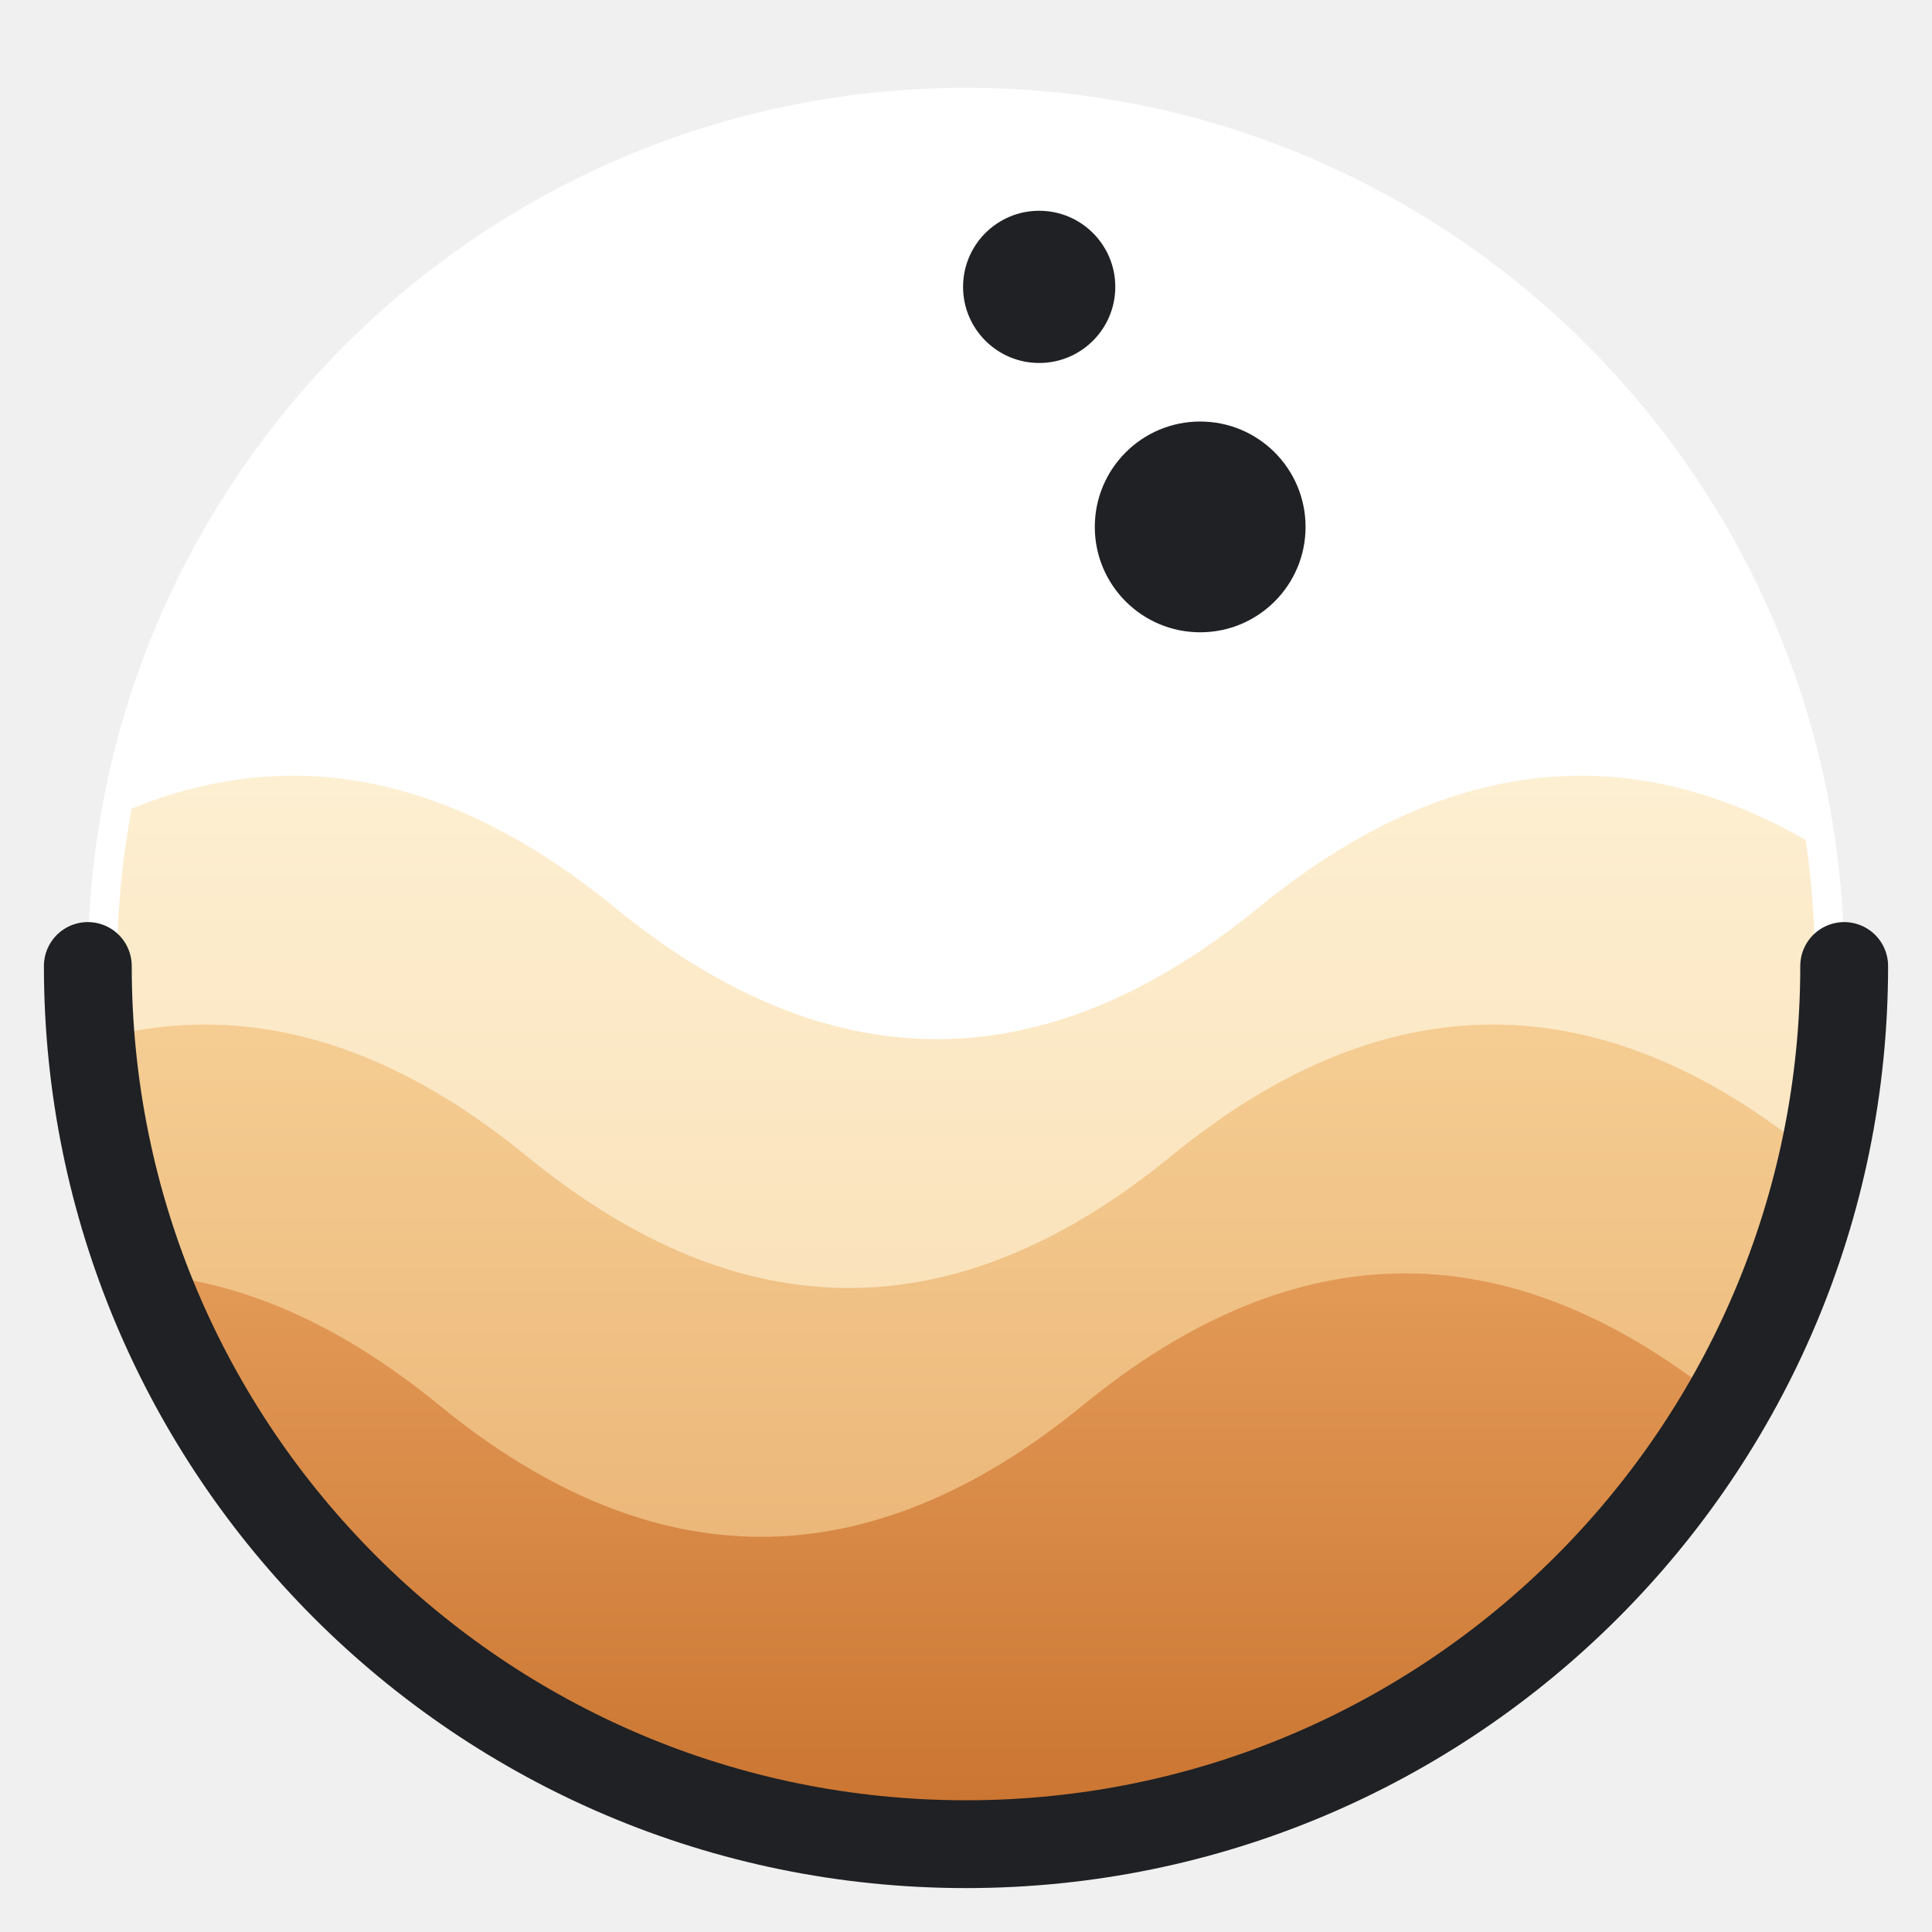
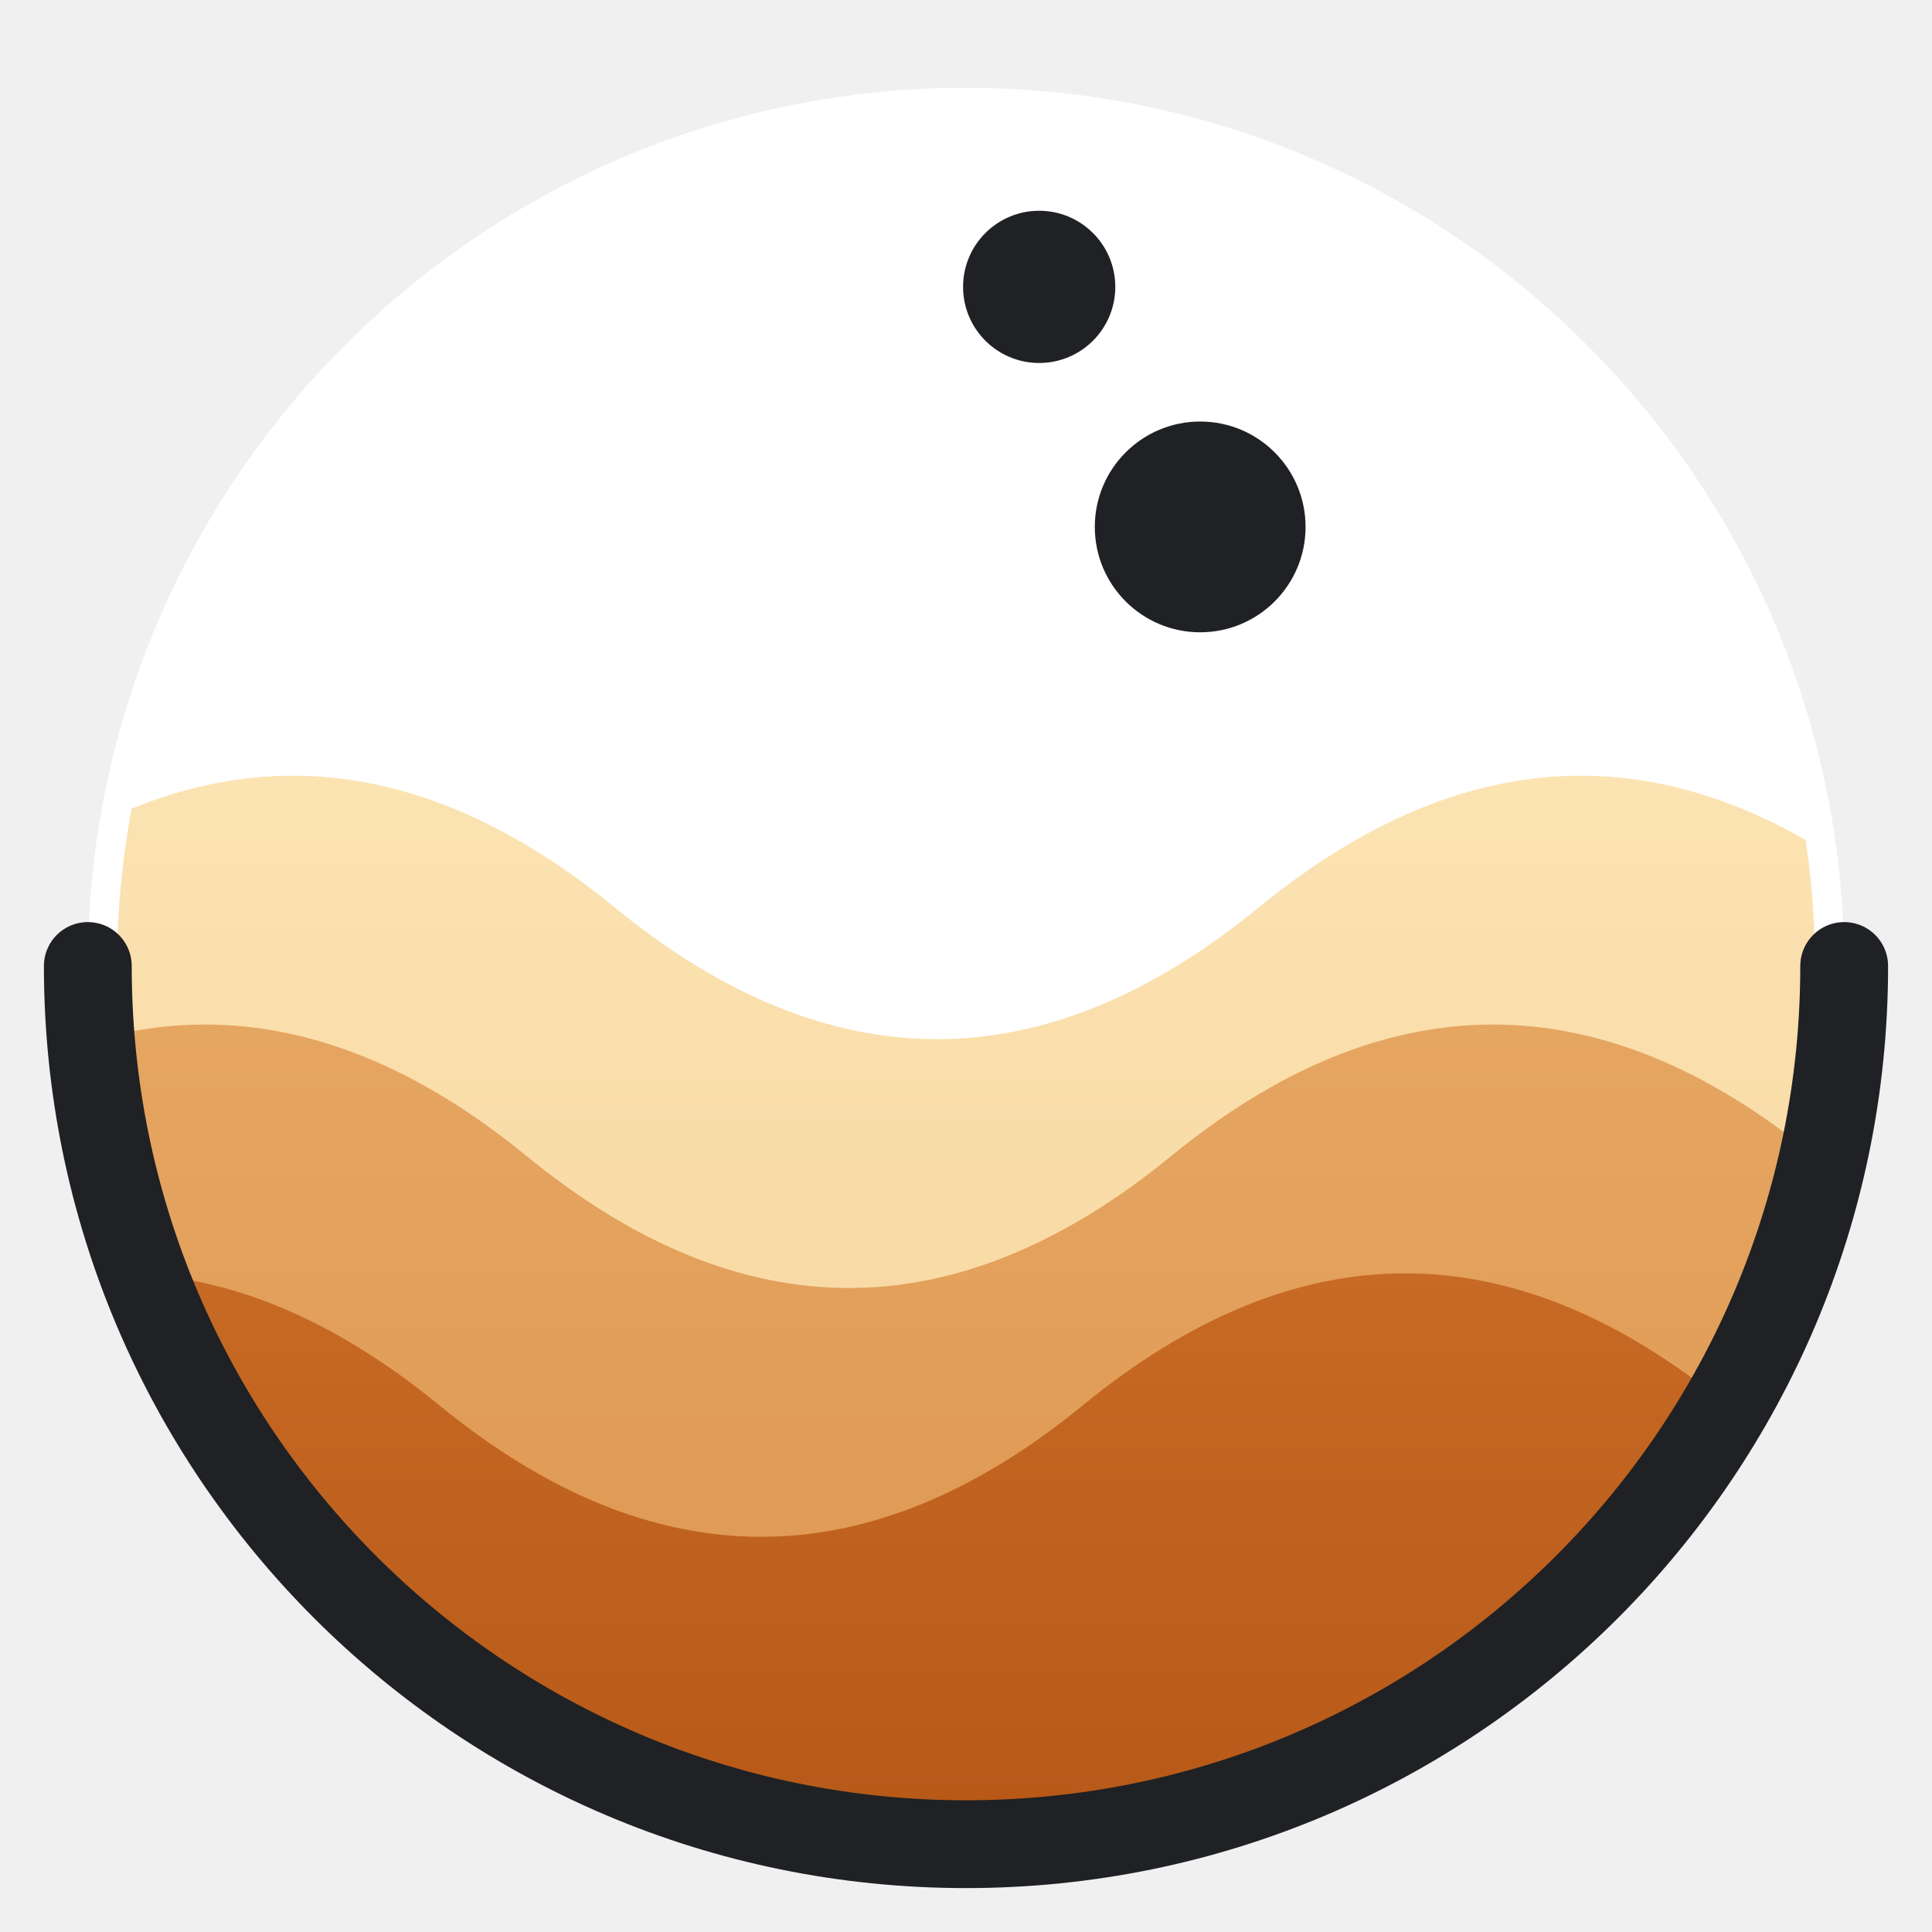
<svg xmlns="http://www.w3.org/2000/svg" width="264" height="264" viewBox="21 21 66 66">
  <defs>
    <linearGradient id="od1" x1="0" y1="0" x2="0" y2="1">
-       <stop offset="0" style="stop-color: #FDEFD2" />
+       <stop offset="0" style="stop-color: #FBE3B2" />
      <stop offset="1" style="stop-color: #F4C98C" />
    </linearGradient>
    <linearGradient id="od2" x1="0" y1="0" x2="0" y2="1">
-       <stop offset="0" style="stop-color: #F5CD93" />
-       <stop offset="1" style="stop-color: #DE9653" />
+       <stop offset="0" style="stop-color: #E5A661" />
+       <stop offset="1" style="stop-color: #D88A45" />
    </linearGradient>
    <linearGradient id="od3" x1="0" y1="0" x2="0" y2="1">
-       <stop offset="0" style="stop-color: #E39A57" />
-       <stop offset="1" style="stop-color: #B4530F" />
+       <stop offset="0" style="stop-color: #C76A25" />
+       <stop offset="1" style="stop-color: #A9490C" />
    </linearGradient>
  </defs>
  <circle cx="54" cy="54" r="30" style="fill: #FFFFFF" />
  <clipPath id="odc">
    <circle cx="54" cy="54" r="29" />
  </clipPath>
  <g clip-path="url(#odc)">
    <path d="M-2 52 Q9 61 20 52 T42 52 T64 52 T86 52 T108 52 T130 52 V100 H-2 Z" style="fill: url(#od1)" />
    <path d="M-5 60.5 Q6 69.5 17 60.5 T39 60.5 T61 60.5 T83 60.5 T105 60.5 T127 60.5 V100 H-5 Z" style="fill: url(#od2)" />
    <path d="M-8 69 Q3 78 14 69 T36 69 T58 69 T80 69 T102 69 T124 69 V100 H-8 Z" style="fill: url(#od3)" />
  </g>
  <path d="M24 54 A30 30 0 0 0 84 54" style="fill: none; stroke: #1F2124; stroke-width: 3; stroke-linecap: round" />
  <circle cx="62" cy="39" r="3.6" style="fill: #1F2124" />
  <circle cx="56.5" cy="30.8" r="2.6" style="fill: #1F2124" />
</svg>
